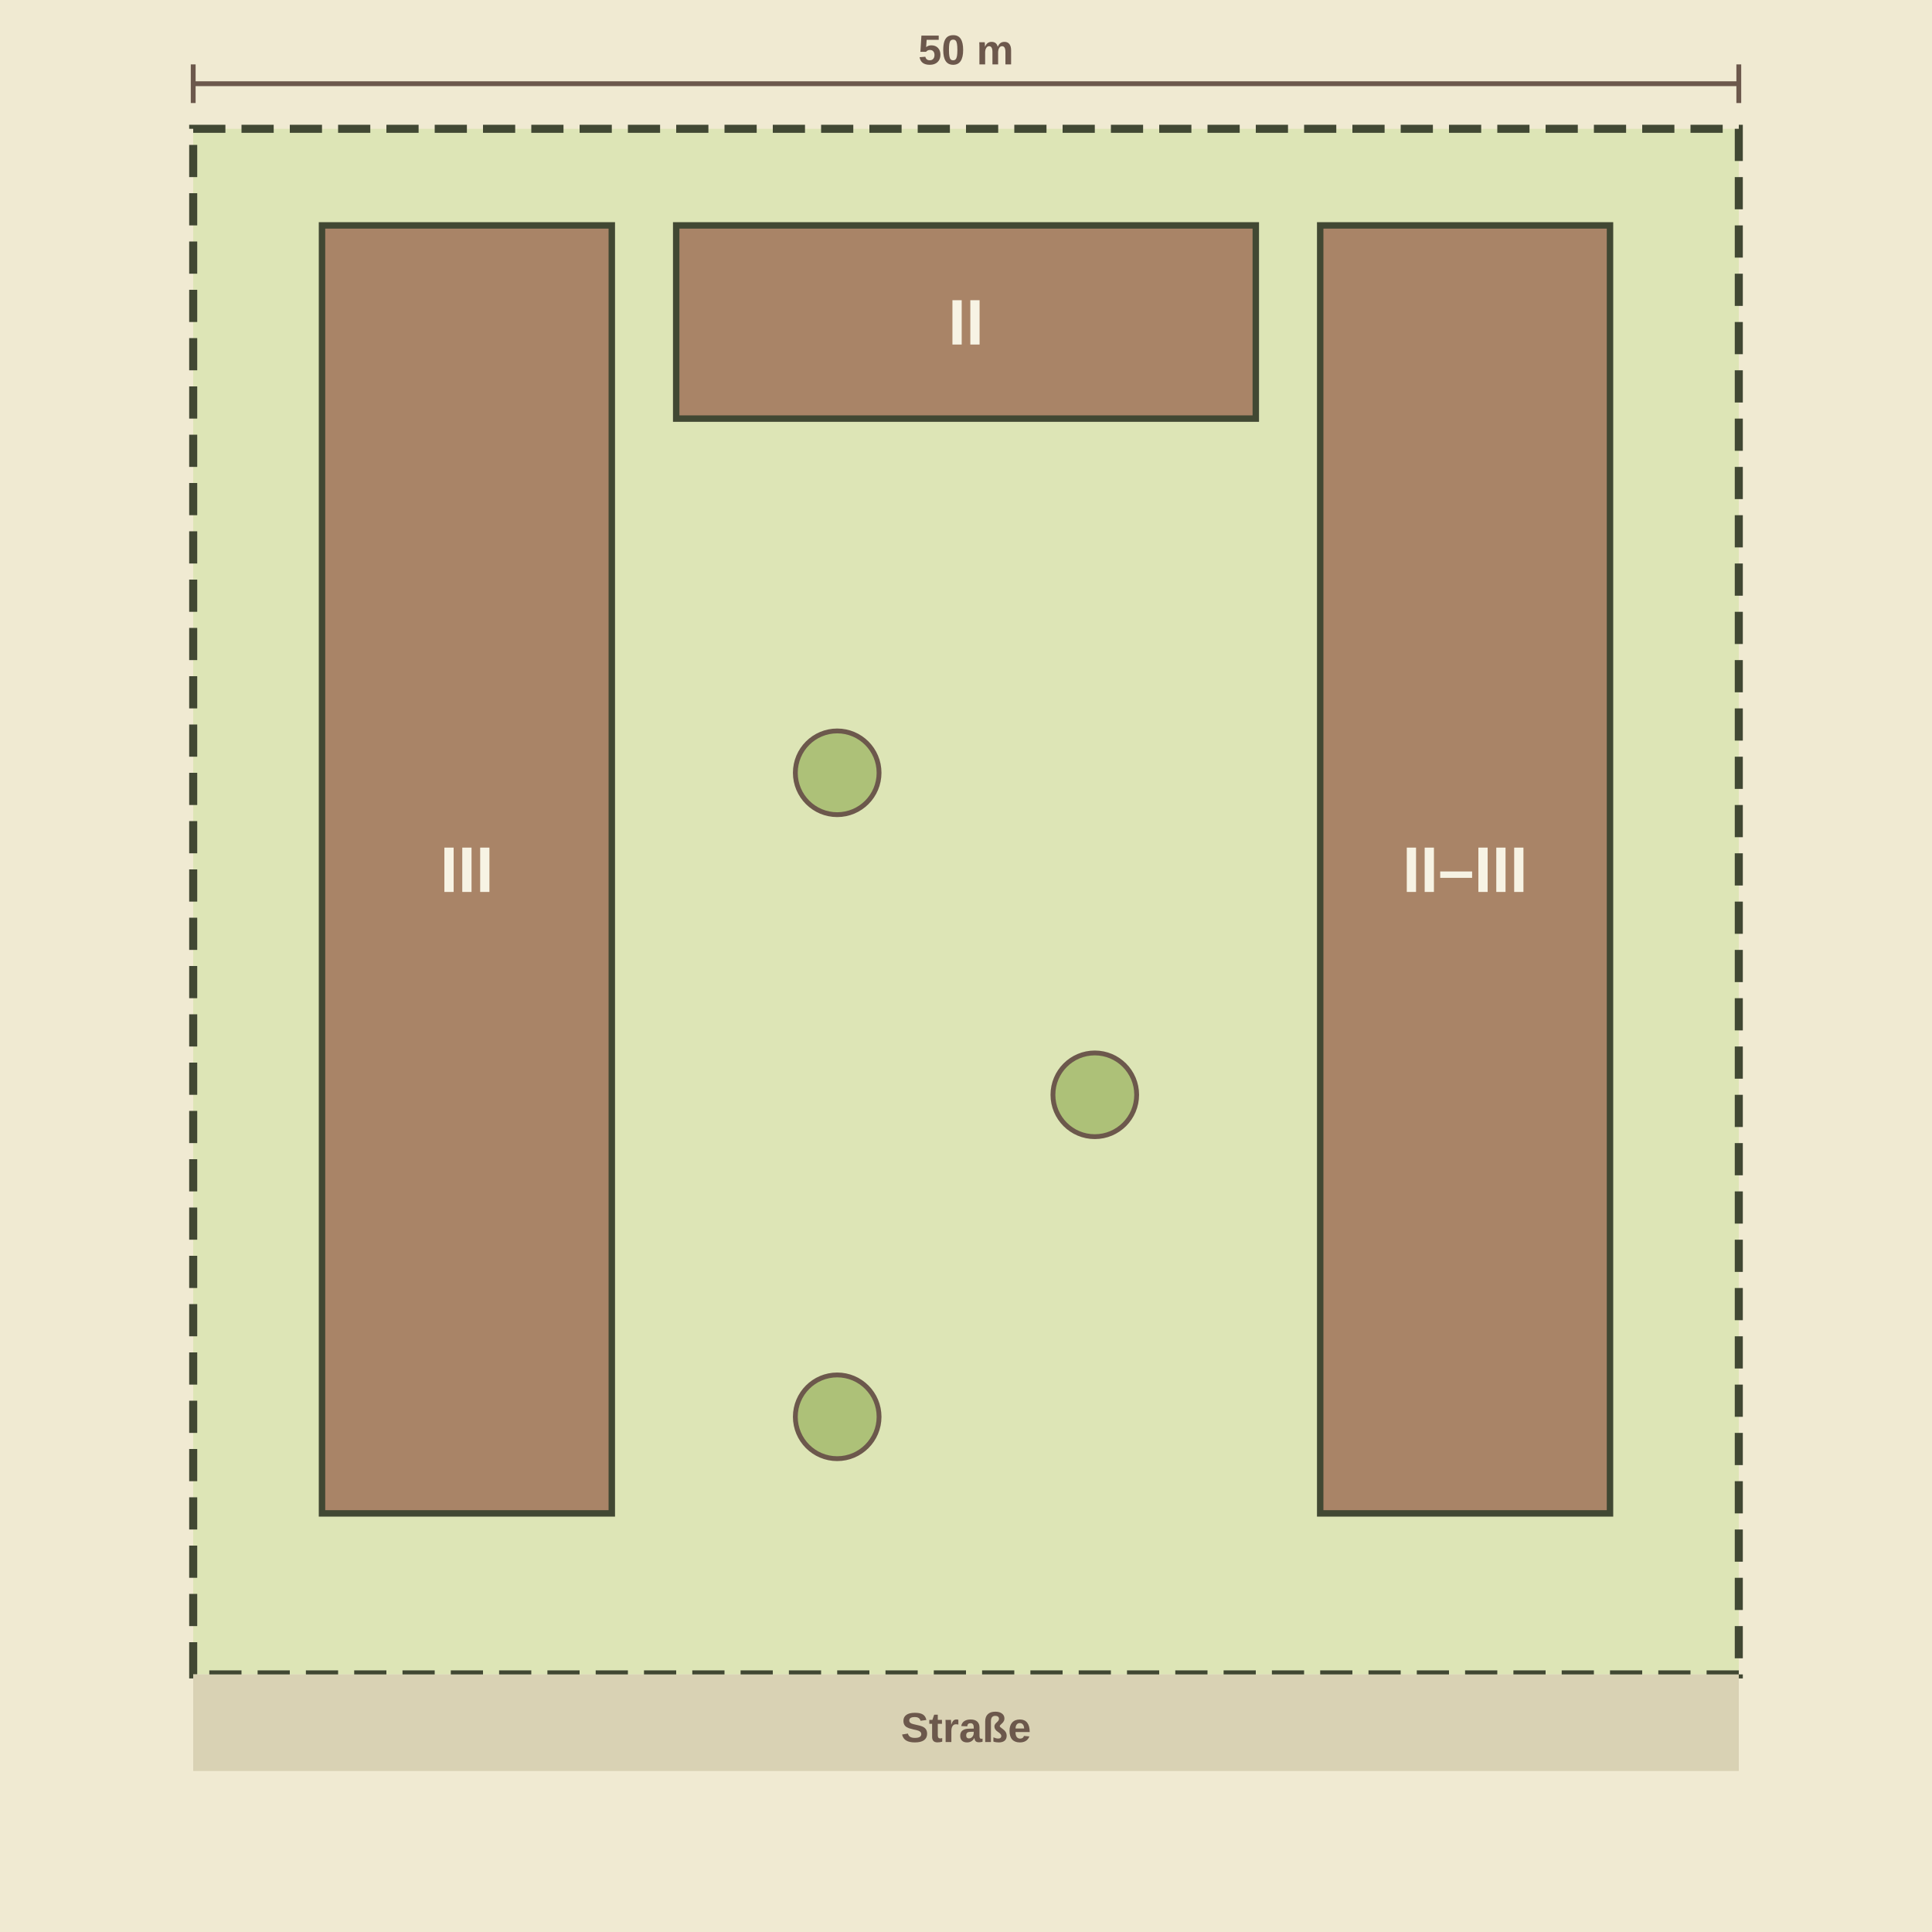
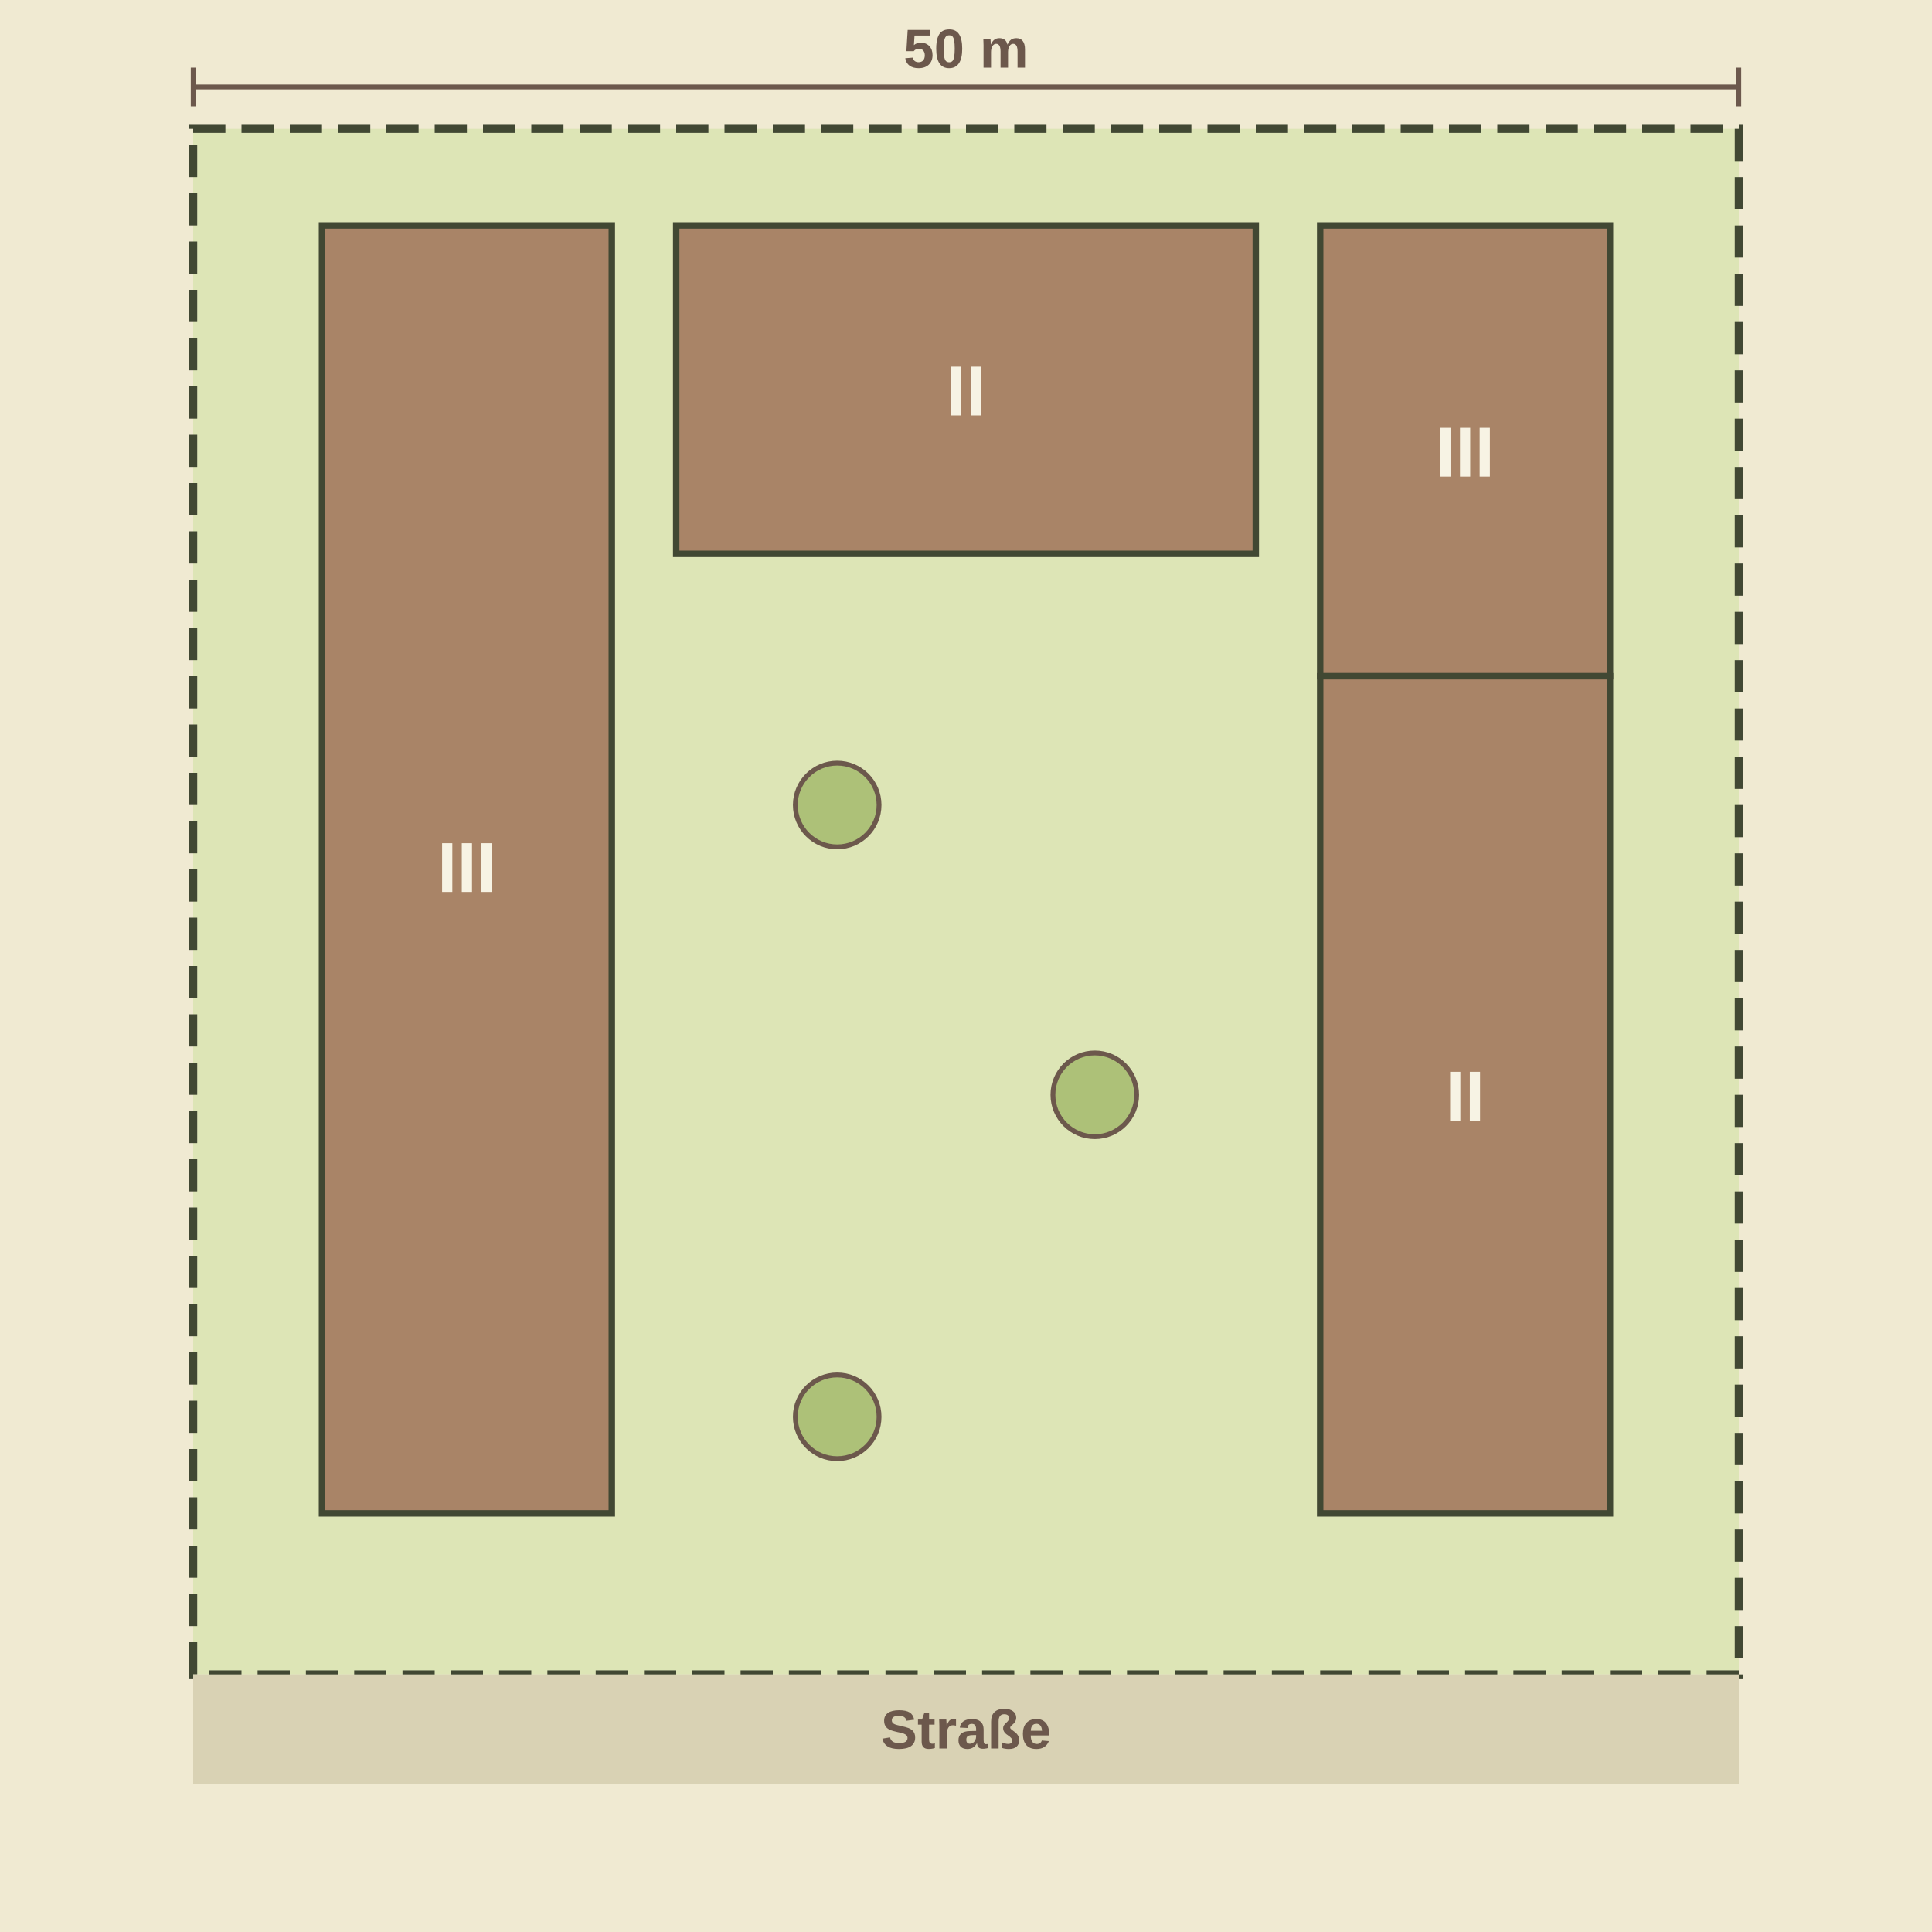
<svg xmlns="http://www.w3.org/2000/svg" viewBox="0 0 600 600" width="600" height="600" font-family="Arial, Helvetica, 'Liberation Sans', sans-serif">
-   <defs>
-     <pattern id="schraff" width="10" height="10" patternUnits="userSpaceOnUse" patternTransform="rotate(45)">
-       <rect width="10" height="10" fill="#d9d2b4" />
-       <line x1="0" y1="0" x2="0" y2="10" stroke="#9a6b1f" stroke-width="3" />
-     </pattern>
-   </defs>
  <rect x="0" y="0" width="600" height="600" fill="#f0ead2" />
  <rect x="60" y="40" width="480" height="480" fill="#dde5b6" stroke="#414833" stroke-width="2.5" stroke-dasharray="10 5" />
-   <rect x="60" y="520" width="480" height="30" fill="#d9d2b4" />
-   <text x="300.0" y="541" font-size="13" text-anchor="middle" font-weight="bold" fill="#6c584c">Straße</text>
+   <rect x="60" y="520" width="480" height="34" fill="#d9d2b4" />
+   <text x="300.0" y="543" font-size="17" text-anchor="middle" font-weight="bold" fill="#6c584c">Straße</text>
  <rect x="100" y="70" width="90" height="400" fill="#a98467" stroke="#414833" stroke-width="2" />
-   <text x="145.0" y="277.0" font-size="20" text-anchor="middle" font-weight="bold" fill="#f7f3e4">III</text>
-   <rect x="410" y="70" width="90" height="400" fill="#a98467" stroke="#414833" stroke-width="2" />
-   <text x="455.0" y="277.0" font-size="20" text-anchor="middle" font-weight="bold" fill="#f7f3e4">II–III</text>
-   <rect x="210" y="70" width="180" height="60" fill="#a98467" stroke="#414833" stroke-width="2" />
-   <text x="300.0" y="107.0" font-size="20" text-anchor="middle" font-weight="bold" fill="#f7f3e4">II</text>
-   <circle cx="260" cy="240" r="13" fill="#adc178" stroke="#6c584c" stroke-width="1.5" />
+   <text x="145.0" y="277.0" font-size="22" text-anchor="middle" font-weight="bold" fill="#f7f3e4">III</text>
+   <rect x="410" y="70" width="90" height="140" fill="#a98467" stroke="#414833" stroke-width="2" />
+   <text x="455.0" y="148.0" font-size="22" text-anchor="middle" font-weight="bold" fill="#f7f3e4">III</text>
+   <rect x="410" y="210" width="90" height="260" fill="#a98467" stroke="#414833" stroke-width="2" />
+   <text x="455.0" y="348.0" font-size="22" text-anchor="middle" font-weight="bold" fill="#f7f3e4">II</text>
+   <rect x="210" y="70" width="180" height="102" fill="#a98467" stroke="#414833" stroke-width="2" />
+   <text x="300.0" y="129.0" font-size="22" text-anchor="middle" font-weight="bold" fill="#f7f3e4">II</text>
+   <circle cx="260" cy="250" r="13" fill="#adc178" stroke="#6c584c" stroke-width="1.5" />
  <circle cx="340" cy="340" r="13" fill="#adc178" stroke="#6c584c" stroke-width="1.5" />
  <circle cx="260" cy="440" r="13" fill="#adc178" stroke="#6c584c" stroke-width="1.5" />
-   <line x1="60" y1="26" x2="540" y2="26" stroke="#6c584c" stroke-width="1.5" />
-   <line x1="60" y1="20" x2="60" y2="32" stroke="#6c584c" stroke-width="1.5" />
-   <line x1="540" y1="20" x2="540" y2="32" stroke="#6c584c" stroke-width="1.5" />
-   <text x="300.0" y="20" font-size="13" text-anchor="middle" font-weight="bold" fill="#6c584c">50 m</text>
+   <line x1="60" y1="27" x2="540" y2="27" stroke="#6c584c" stroke-width="1.5" />
+   <line x1="60" y1="21" x2="60" y2="33" stroke="#6c584c" stroke-width="1.5" />
+   <line x1="540" y1="21" x2="540" y2="33" stroke="#6c584c" stroke-width="1.5" />
+   <text x="300.0" y="21" font-size="17" text-anchor="middle" font-weight="bold" fill="#6c584c">50 m</text>
</svg>
